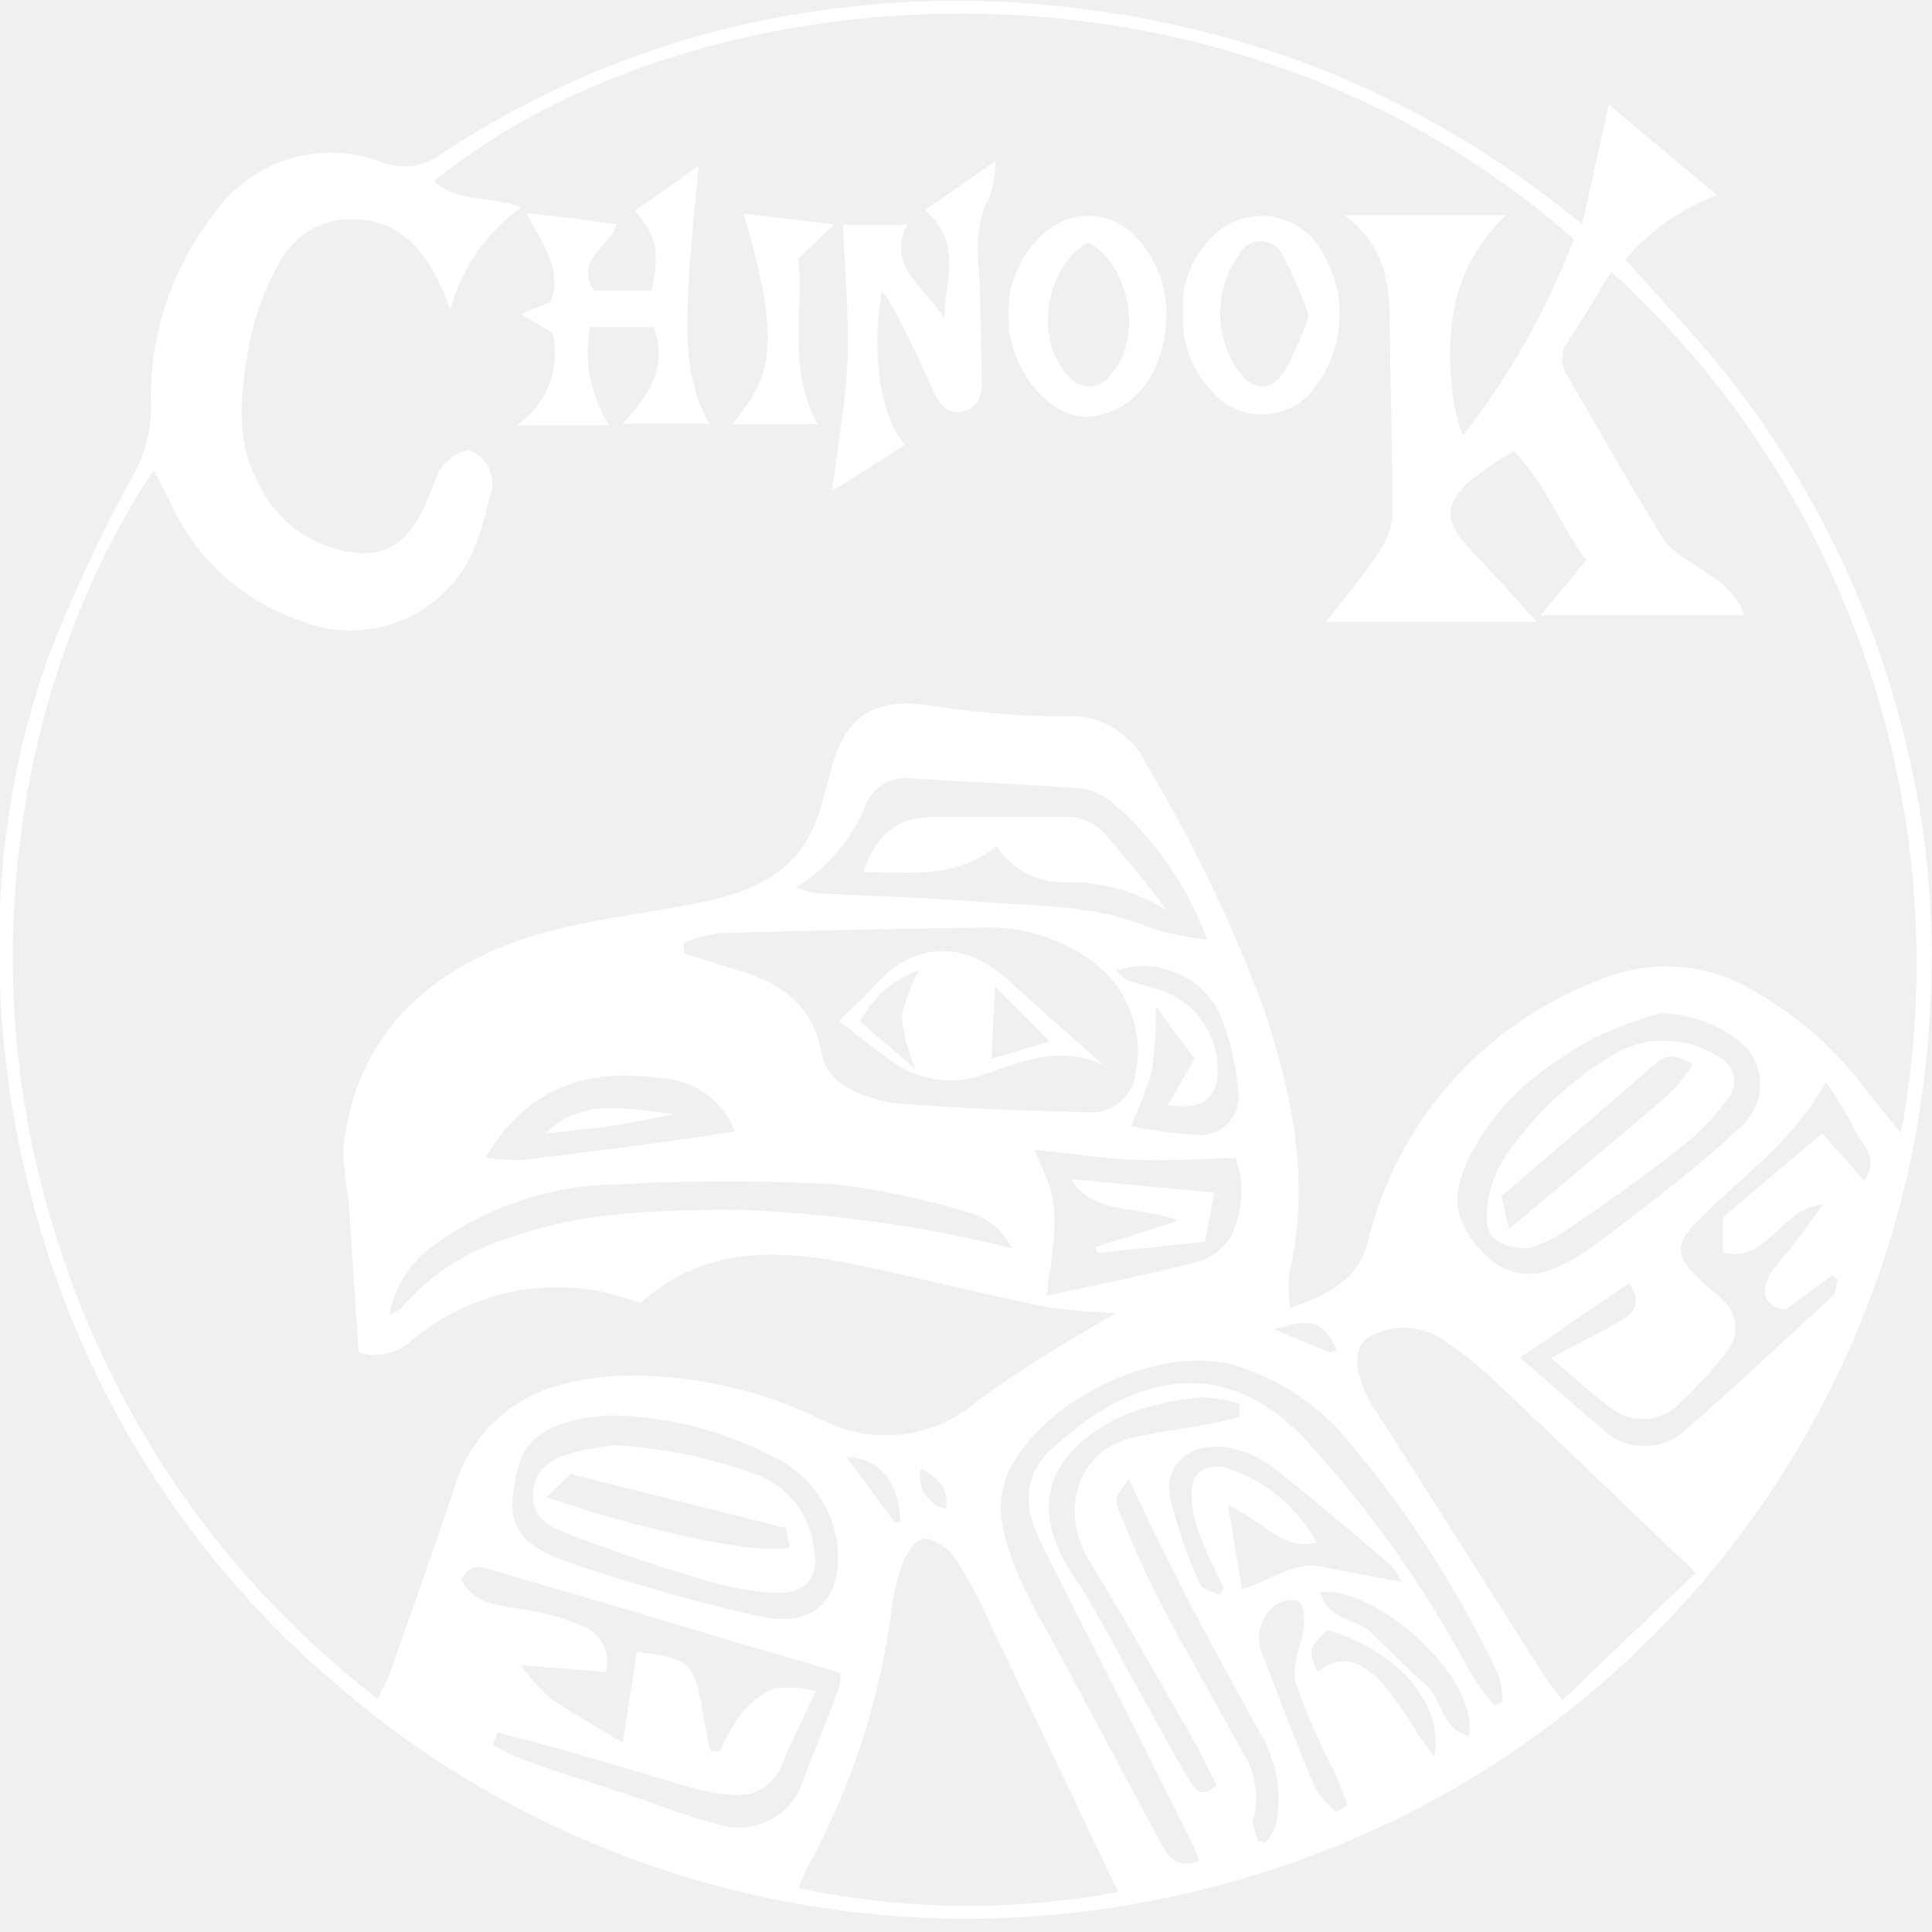
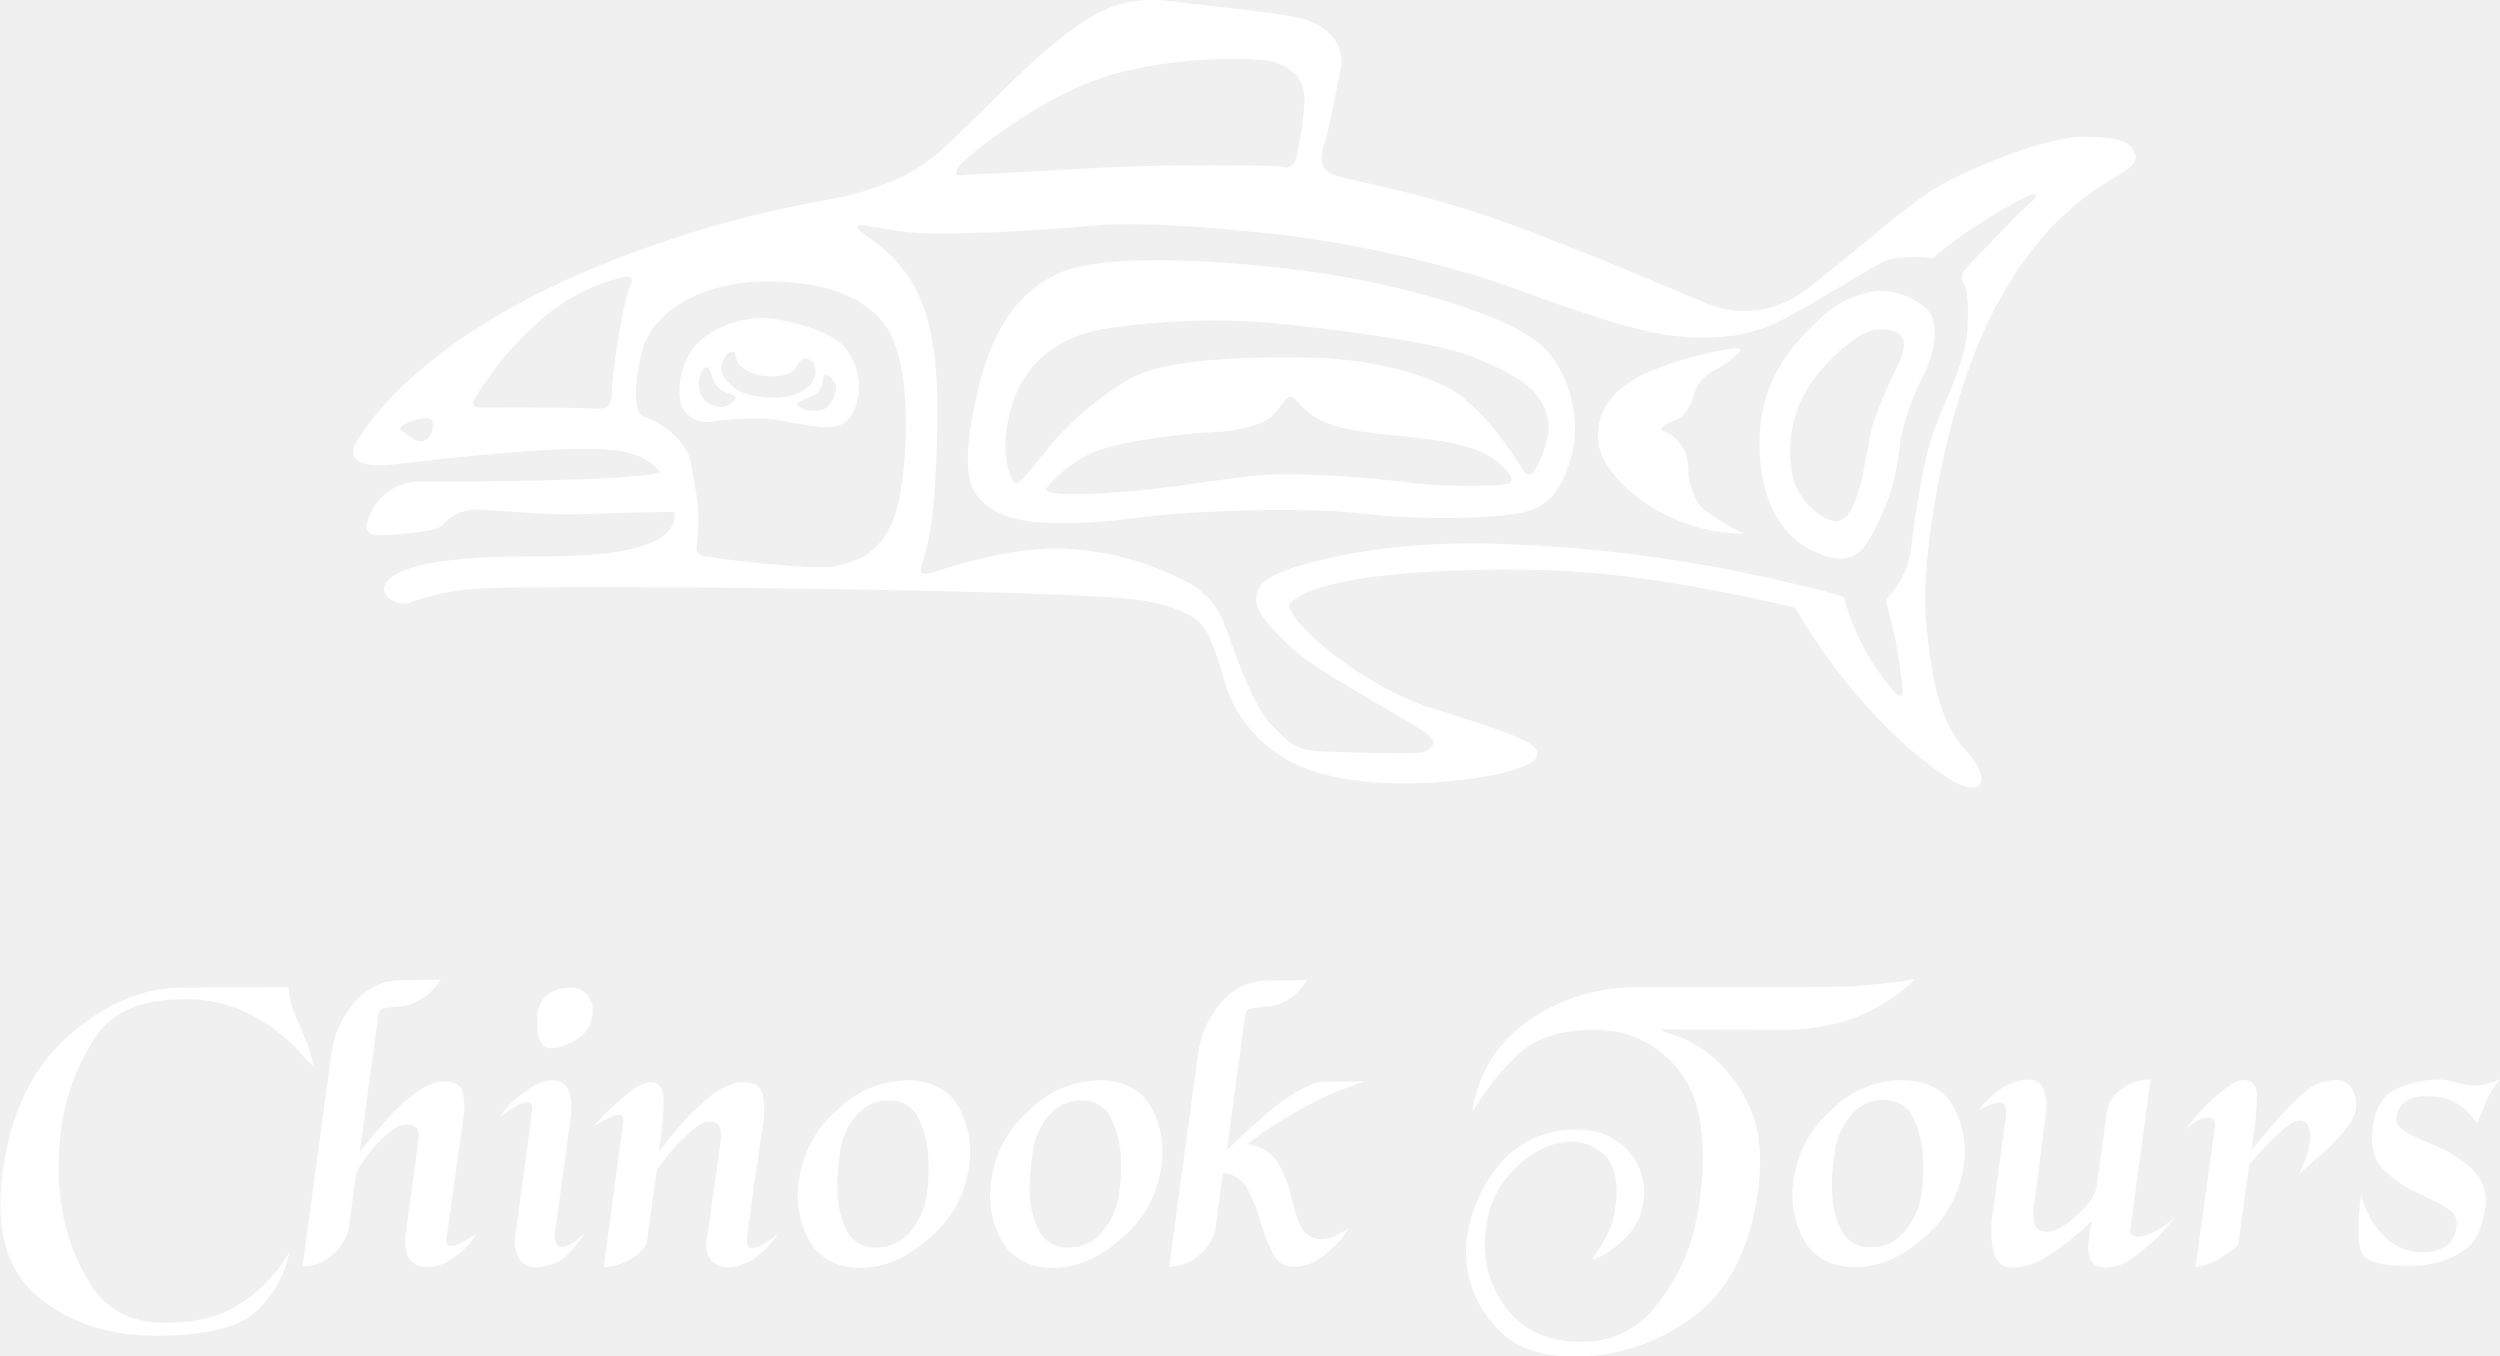
- <svg xmlns="http://www.w3.org/2000/svg" id="e2292d53-6658-40a9-a8d5-657ba90b4a1c" data-name="Layer 1" width="100" height="100" viewBox="0 0 100 100">
-   <g fill="#fff">
-     <path d="M89.94,25.8l1.37-6.19,5.6,4.69a11.56,11.56,0,0,0-4.74,3.33c1.55,1.74,3.09,3.38,4.53,5.09a49,49,0,0,1,10.22,20.94A44.85,44.85,0,0,1,108,64.73a49.4,49.4,0,0,1-27.17,43.38,51.32,51.32,0,0,1-17.56,5.13A49.93,49.93,0,0,1,25.5,101.43,49,49,0,0,1,9.89,77,51,51,0,0,1,8,63a44.07,44.07,0,0,1,2.5-14.69A79.24,79.24,0,0,1,15,38.67a6.87,6.87,0,0,0,.85-3.45,15.5,15.5,0,0,1,3.3-10,7.36,7.36,0,0,1,8.62-2.64,3.18,3.18,0,0,0,3.06-.38,47.24,47.24,0,0,1,18.71-7.31,49.33,49.33,0,0,1,13.3-.37A52.07,52.07,0,0,1,75.41,17.4,49.44,49.44,0,0,1,89,25.07ZM74.83,81.91c2-.74,3.52-1.49,4-3.4A19.32,19.32,0,0,1,90.64,65a8.84,8.84,0,0,1,8.5.68,18.72,18.72,0,0,1,5.42,4.84c.52.69,1.08,1.34,1.88,2.32a48.41,48.41,0,0,0-3.24-28.14A47.47,47.47,0,0,0,91.43,28.27c-.82,1.34-1.48,2.49-2.23,3.59a1.55,1.55,0,0,0,0,1.84c1.65,2.84,3.26,5.7,5,8.5a4.7,4.7,0,0,0,1.39,1.11c1,.74,2.29,1.29,2.71,2.74H87.78l2.36-2.85c-1.31-1.77-2.08-3.91-3.73-5.66A23.08,23.08,0,0,0,84.22,39c-1.46,1.28-1.43,2.24-.06,3.66,1.12,1.17,2.2,2.38,3.43,3.72H76.69c1-1.34,2-2.46,2.77-3.67a3.82,3.82,0,0,0,.65-2c0-3.29-.1-6.58-.14-9.87,0-2-.29-4-2.35-5.5H86a8.82,8.82,0,0,0-2.78,5.38c-.29,2.13,0,4.93.56,6a39.16,39.16,0,0,0,5.72-10.14c-18.64-16.41-45.81-13.74-59-3,1.23,1.14,2.94.74,4.52,1.35a9.67,9.67,0,0,0-3.67,5.28,17.66,17.66,0,0,0-.8-1.83c-.89-1.53-2-2.72-4-2.82a4.18,4.18,0,0,0-4.15,2.44A13.29,13.29,0,0,0,21,31.75c-.47,2.45-.87,5,.36,7.34a6.26,6.26,0,0,0,5.45,3.74c2.25.06,3.05-1.93,3.74-3.73a2.3,2.3,0,0,1,1.77-1.61,1.88,1.88,0,0,1,1.08,2.43c-.26.81-.39,1.66-.72,2.44a6.93,6.93,0,0,1-9,4,11.41,11.41,0,0,1-6.84-6.18L16,38.53C9.64,48,6.09,63.17,11,78.38a48.3,48.3,0,0,0,16.58,23.75c.32-.67.53-1,.67-1.42,1.1-3.1,2.19-6.19,3.25-9.3a7.83,7.83,0,0,1,4.69-5.27,13.79,13.79,0,0,1,4.64-.74,22.54,22.54,0,0,1,9.69,2.26,7.23,7.23,0,0,0,8.18-1,66.26,66.26,0,0,1,5.82-3.74c.37-.23.75-.44,1.28-.75a33.54,33.54,0,0,1-3.67-.33c-3.27-.68-6.51-1.5-9.78-2.18-4-.82-7.88-1-11.17,2a11.62,11.62,0,0,0-12,2.07,2.81,2.81,0,0,1-2.58.47c-.18-2.75-.34-5.36-.53-8a15.73,15.73,0,0,1-.26-2.52c.49-4.79,3.09-8.08,7.38-10.11,3.59-1.69,7.53-1.91,11.33-2.7,2.89-.61,5.14-1.82,6-4.87.19-.7.39-1.4.58-2.11.68-2.59,2.17-3.54,4.85-3.21a45.74,45.74,0,0,0,7.09.6,4.38,4.38,0,0,1,4.38,2.56,75.25,75.25,0,0,1,6.06,12.64c1.47,4.43,2.39,8.92,1.3,13.6A7.63,7.63,0,0,0,74.83,81.91Zm-8.92,30.22c-2.28-4.8-4.49-9.45-6.72-14.1a23.29,23.29,0,0,0-1.72-3.19c-.33-.48-1.07-1-1.55-1s-1,.8-1.2,1.36a11.34,11.34,0,0,0-.55,2.47,37.77,37.77,0,0,1-4.28,13.08,12.18,12.18,0,0,0-.52,1.18A42.46,42.46,0,0,0,65.91,112.13Zm29.9-16.52c-3.71-3.55-7.11-6.83-10.55-10.07a19.86,19.86,0,0,0-2.72-2.12,3.64,3.64,0,0,0-3.79.07c-.68.61-.59,1.88.26,3.36.09.16.2.31.3.46q4.29,6.76,8.6,13.53c.25.39.54.75,1,1.36ZM43.41,63l.05.55c1,.3,1.93.62,2.9.91,2.2.64,3.77,1.84,4.21,4.27a2.57,2.57,0,0,0,1.06,1.59,7,7,0,0,0,2.87,1c3.28.25,6.58.37,9.87.45a2.3,2.3,0,0,0,2.45-2,5.79,5.79,0,0,0-2.68-6.11,9,9,0,0,0-5-1.45q-7,.09-13.9.29A9,9,0,0,0,43.41,63Zm26.68,47.5a9.69,9.69,0,0,0-.39-1c-1.08-2.17-2.18-4.33-3.27-6.5q-2.3-4.55-4.58-9.11c-.81-1.62-.85-3.28.49-4.56,3.94-3.77,8.78-5.26,13.13-.76a58,58,0,0,1,8.73,12.3,14.22,14.22,0,0,0,1.19,1.61l.41-.21a4.43,4.43,0,0,0-.19-1.34,55,55,0,0,0-8.22-12.65,12.17,12.17,0,0,0-5.12-3.31c-3.91-1.39-10.22,1.56-12.06,5.46A4.6,4.6,0,0,0,59.9,93c.47,2.68,2,4.94,3.24,7.29,1.62,3,3.21,6,4.82,9C68.39,110.12,68.81,111,70.09,110.52Zm-36.28-6.65-.26.65a11.11,11.11,0,0,0,1.5.76c1.71.61,3.45,1.16,5.18,1.73s3.31,1.21,5,1.64a3.49,3.49,0,0,0,4.43-2.43c.59-1.53,1.21-3,1.78-4.59a3.29,3.29,0,0,0,.11-.82l-8.11-2.39c-3.25-1-6.5-1.93-9.76-2.88-.62-.18-1.31-.47-1.77.44.64,1.26,1.86,1.31,3,1.51a12.25,12.25,0,0,1,3.13.83,2,2,0,0,1,1.35,2.44L35,100.39a10.81,10.81,0,0,0,1.5,1.7c1.21.82,2.5,1.54,3.78,2.32l.72-4.7c2.69.28,3,.62,3.37,2.91.11.73.28,1.45.42,2.18l.51.06a10.27,10.27,0,0,1,1-1.82,4.69,4.69,0,0,1,1.77-1.44,6,6,0,0,1,2.21.12c-.67,1.44-1.27,2.56-1.73,3.73a2.45,2.45,0,0,1-2.73,1.63,8.46,8.46,0,0,1-1.8-.3c-2-.57-4.07-1.21-6.11-1.8C36.57,104.59,35.19,104.24,33.81,103.87ZM100.44,82c-1.21-.26-1.23-1-.75-1.91a9.68,9.68,0,0,1,.92-1.13c.55-.72,1.09-1.45,1.81-2.43-2.29.24-2.85,3.06-5.2,2.51V77.19l5.14-4.32,2.19,2.46c.78-1.29-.16-1.91-.5-2.64s-.94-1.59-1.49-2.5C101,73,98.69,74.74,96.62,76.7s-2.2,2.39.11,4.35a5,5,0,0,1,.54.49,1.92,1.92,0,0,1,.13,2.65,24.15,24.15,0,0,1-2.46,2.69,2.67,2.67,0,0,1-3.52.2c-1.06-.79-2-1.69-3.11-2.59,1.27-.67,2.41-1.25,3.53-1.87.87-.48,1.18-1.11.52-2l-5.64,3.85C88.24,85.78,89.59,87,91,88.19a3.13,3.13,0,0,0,4.19.11c2.62-2.28,5.14-4.66,7.68-7,.2-.18.2-.57.29-.87l-.28-.22ZM49.22,60.14a7.58,7.58,0,0,0,1.05.29c2.73.15,5.48.21,8.2.43,3.07.26,6.2.11,9.14,1.37a16.27,16.27,0,0,0,2.91.61,17,17,0,0,0-5-7.18A3.26,3.26,0,0,0,63.88,55c-2.84-.21-5.7-.32-8.55-.5a2.24,2.24,0,0,0-2.5,1.41A8.86,8.86,0,0,1,49.22,60.14ZM94,66.65a21,21,0,0,0-3.41,1.25c-2.93,1.6-5.48,3.65-6.79,6.87-.72,1.75-.18,3.11,1.14,4.41a3.14,3.14,0,0,0,3.83.53,8.3,8.3,0,0,0,1.72-1c1.56-1.16,3.1-2.34,4.62-3.56,1-.83,2.07-1.68,3-2.61a2.88,2.88,0,0,0,.22-4.22A6.69,6.69,0,0,0,94,66.65ZM60.42,78.81A3.57,3.57,0,0,0,58,76.91a37.88,37.88,0,0,0-6.75-1.41,98.39,98.39,0,0,0-11.13,0,16.53,16.53,0,0,0-9.41,3,5.78,5.78,0,0,0-2.52,3.76c.3-.16.5-.21.59-.32a11.83,11.83,0,0,1,5.74-3.71c3.8-1.35,7.75-1.4,11.72-1.41A68.25,68.25,0,0,1,60.42,78.81ZM39.61,87.46a14.31,14.31,0,0,0-1.82.24c-2.25.57-3,1.52-3.23,4.2-.12,1.67,1.12,2.49,2.47,3,1.75.65,3.55,1.18,5.34,1.69s3.39.93,5.11,1.29c2.6.56,4.12-.85,3.93-3.48A5.81,5.81,0,0,0,48,89.58,18.54,18.54,0,0,0,39.61,87.46Zm22.58-6.19c2.71-.59,5.26-1.09,7.76-1.74a3,3,0,0,0,1.8-1.33A5.26,5.26,0,0,0,72,74.13c-1.82.05-3.51.18-5.18.11s-3.43-.34-5.24-.54C62.51,76,63.05,76.06,62.19,81.27Zm10,6.27,0-.69a7,7,0,0,0-2-.32,14,14,0,0,0-3.87.88c-3.34,1.48-5.48,4.23-2.75,8.29,1.32,2,2.36,4.1,3.51,6.16.8,1.43,1.56,2.88,2.4,4.28.29.48.65,1.33,1.53.46-.44-.85-.84-1.71-1.31-2.53-1.75-3.06-3.47-6.12-5.3-9.13-1.6-2.63-.48-5.78,2.34-6.35,1.3-.27,2.62-.46,3.92-.69C71.18,87.8,71.7,87.66,72.23,87.54ZM71.6,92.1l.72,4.36C73.83,96,75,95,76.45,95.29c1.29.27,2.59.5,4.16.79a4.94,4.94,0,0,0-.55-.83c-2-1.72-4.06-3.48-6.16-5.12a5.5,5.5,0,0,0-2.32-1c-1.79-.32-3.28.81-3,2.45a23,23,0,0,0,1.57,4.61c.11.28.68.37,1,.55l.24-.33c-.43-.93-.92-1.84-1.26-2.8a5.6,5.6,0,0,1-.41-2.27c.07-1,.75-1.33,1.69-1.2a8.23,8.23,0,0,1,4.79,3.9C74.44,94.5,73.43,92.93,71.6,92.1Zm-38.43-18a9.69,9.69,0,0,0,1.95.14c2.6-.3,5.19-.67,7.78-1,1-.14,2.08-.31,3.18-.47A4.31,4.31,0,0,0,42.14,70C38.39,69.46,35.29,70.52,33.17,74.12ZM65.8,64.44c.28.25.39.42.54.48.46.16.93.28,1.39.42a4.35,4.35,0,0,1,3.34,4.06c.08,1.59-.77,2.31-2.59,2L69.87,69l-2-2.69a23.77,23.77,0,0,1-.21,3.32,20.63,20.63,0,0,1-1.1,2.86,27,27,0,0,0,3.28.44,2,2,0,0,0,2.27-2.4,13.3,13.3,0,0,0-.86-3.7A4.41,4.41,0,0,0,65.8,64.44Zm7.35,45.05.39.09a3.08,3.08,0,0,0,.53-.87,6.67,6.67,0,0,0-.86-4.89c-1.48-2.72-3-5.45-4.39-8.19C68,94,67.26,92.42,66.46,90.75c-.7,1-.78,1-.45,1.79.67,1.63,1.38,3.25,2.19,4.8,1.33,2.53,2.78,5,4.13,7.5a4.38,4.38,0,0,1,.59,3.5C72.81,108.66,73.06,109.1,73.15,109.49Zm4.06-1.5.59-.37c-.26-.63-.5-1.27-.78-1.89a30.87,30.87,0,0,1-1.93-4.48c-.22-.88.35-2,.45-2.94,0-.42,0-1.07-.31-1.24a1.4,1.4,0,0,0-1.24.26,2.16,2.16,0,0,0-.54,2.65c.86,2.27,1.72,4.53,2.66,6.77A5.09,5.09,0,0,0,77.21,108Zm6.86-3.94c.54-3.16-5-7.84-7.7-7.43.38,1.45,1.93,1.35,2.72,2.15s1.81,1.79,2.75,2.64S82.64,103.73,84.07,104.05Zm-1.79,1.09c.53-2.8-2-5.56-5.54-6.57-1,1-1,1-.5,2.18,1.3-1.08,2.4-.44,3.31.53a22.24,22.24,0,0,1,1.86,2.63ZM54.64,93c0-2-1.08-3.36-2.79-3.39.83,1.14,1.65,2.25,2.47,3.34C54.37,93,54.53,93,54.64,93Zm22.59-8.91C76.51,82.58,76,82.39,74,83c1,.44,2,.83,2.88,1.2C77,84.21,77.13,84.11,77.23,84.07ZM55.71,90.22A1.68,1.68,0,0,0,57,92.29C57.14,91.25,56.7,90.74,55.71,90.22Z" transform="translate(-8.04 -14.2)" />
-     <path d="M54.89,37.22l-3.78,2.4c.29-2.33.71-4.55.8-6.79s-.14-4.56-.24-7H55c-1.14,2.21,1,3.27,1.92,4.84,0-1.87,1-3.84-1-5.6l3.66-2.54a6.78,6.78,0,0,1-.32,1.86c-.89,1.54-.56,3.18-.5,4.8s.06,3.17.1,4.75c0,.74-.2,1.36-1,1.56s-1.18-.4-1.49-1C55.73,33,55,31.54,54.23,30.07c-.13-.24-.3-.45-.54-.8C53.13,32.1,53.55,35.78,54.89,37.22Z" transform="translate(-8.04 -14.2)" />
-     <path d="M38.77,29.23h3c.42-2,.29-2.73-.86-4.12l3.29-2.33c-.2,2.32-.47,4.48-.54,6.64s-.19,4.5,1.1,6.71h-4.5c1.28-1.38,2.39-2.86,1.63-5H38.57a7.23,7.23,0,0,0,1,5.09H34.78a4.49,4.49,0,0,0,1.85-4.8L35,30.46l1.54-.64c.64-1.7-.43-2.93-1.24-4.59,1.05.12,1.74.19,2.43.28l2.21.3C39.67,27,37.73,27.55,38.77,29.23Z" transform="translate(-8.04 -14.2)" />
-     <path d="M68.41,30.62c-.09,2.82-1.6,4.9-3.93,5.14-2.07.2-4.26-2.46-4.23-5.11a5.4,5.4,0,0,1,1.83-4.38,3.37,3.37,0,0,1,5,.48A5.66,5.66,0,0,1,68.41,30.62Zm-4-3.89c-2.32,1.22-2.88,5.22-1,7a1.3,1.3,0,0,0,2.06-.08C67.22,31.89,66.61,28,64.37,26.73Z" transform="translate(-8.04 -14.2)" />
-     <path d="M69.26,30.36a5,5,0,0,1,1.4-3.76,3.57,3.57,0,0,1,5.85.69,6.23,6.23,0,0,1-.33,6.85,3.39,3.39,0,0,1-5.34.39A5.5,5.5,0,0,1,69.26,30.36Zm6.53.18a21.33,21.33,0,0,0-1.38-3.16,1.25,1.25,0,0,0-2.24,0,5.21,5.21,0,0,0-.09,5.94c.77,1.12,1.7,1.2,2.46.08A17.8,17.8,0,0,0,75.79,30.54Z" transform="translate(-8.04 -14.2)" />
-     <path d="M49.36,27.58c.28,2.76-.57,5.72,1,8.58H45.94c1.81-2.29,2.75-3.65.59-10.9l4.68.56Z" transform="translate(-8.04 -14.2)" />
-     <path d="M65.18,69.34c-2.3-1.1-4.36-.15-6.4.54a5.17,5.17,0,0,1-4.92-1c-.83-.58-1.61-1.23-2.41-1.84.58-.57,1.26-1.14,1.83-1.81,2-2.26,4.59-2.41,6.87-.37C61.77,66.35,63.41,67.78,65.18,69.34Zm-9.76.19a10,10,0,0,1-.71-2.7,8.52,8.52,0,0,1,.92-2.41,5.34,5.34,0,0,0-3.07,2.66ZM59.36,69l3-.89-2.82-2.86Z" transform="translate(-8.04 -14.2)" />
-     <path d="M59.62,58c-2.11,1.72-4.52,1.34-6.89,1.34.62-1.93,1.78-2.85,3.6-2.86,2.25,0,4.51,0,6.76,0a2.66,2.66,0,0,1,2.24,1c1.06,1.24,2.12,2.48,3.11,3.86a9.48,9.48,0,0,0-5.25-1.48A4.06,4.06,0,0,1,59.62,58Z" transform="translate(-8.04 -14.2)" />
-     <path d="M87.2,78.81c-1.56,0-2.26-.55-2.2-1.65a5.87,5.87,0,0,1,.81-2.89A17.73,17.73,0,0,1,92,68.53a5.24,5.24,0,0,1,5.15.47,1.38,1.38,0,0,1,.31,2.08,12,12,0,0,1-2.09,2.24C93.28,75,91.12,76.5,88.93,78A8.39,8.39,0,0,1,87.2,78.81Zm8.46-9.5c-.86-.56-1.4-.58-2,0-2.55,2.23-5.14,4.43-7.9,6.81l.38,1.7c2.93-2.46,5.63-4.71,8.31-7A11.75,11.75,0,0,0,95.66,69.31Z" transform="translate(-8.04 -14.2)" />
-     <path d="M39.83,89a25.54,25.54,0,0,1,7.62,1.62,4.59,4.59,0,0,1,2.7,3.63c.36,1.55-.39,2.48-2,2.4a16.21,16.21,0,0,1-3.89-.74c-2.26-.67-4.5-1.43-6.7-2.27-.93-.35-2-.78-1.93-2.11,0-1.11.8-1.86,2.28-2.2C38.57,89.17,39.29,89.09,39.83,89Zm-3.52,2.7c5.57,1.87,11.07,3,12.61,2.59l-.2-1L37.58,90.5Z" transform="translate(-8.04 -14.2)" />
-     <path d="M70.42,78.47l-5.57.58-.12-.3,4.32-1.37c-2.09-.81-4.45-.26-5.56-2.15l7.39.7Z" transform="translate(-8.04 -14.2)" />
-     <path d="M36.25,72.87c1.91-1.89,4.3-1.28,6.65-1-1.08.21-2.15.45-3.24.61S37.39,72.74,36.25,72.87Z" transform="translate(-8.04 -14.2)" />
+ <svg xmlns="http://www.w3.org/2000/svg" id="becdcca7-5acf-4b5f-b25c-b85c2112dc70" data-name="Layer 1" width="322" height="174.65" viewBox="0 0 322 174.65">
+   <g>
+     <path d="M322.57,141.27a30.22,30.22,0,0,1-4.66-2.86c-1.2-.9-2-3.53-2-5.33a5.5,5.5,0,0,0-1.8-4c-.91-.75-1.66-.68-1.66-1.06s.9-.82,2-1.2,1.95-2.1,2.25-3.38a4.78,4.78,0,0,1,2.41-2.85,14.9,14.9,0,0,0,3.23-2.26c.9-.9-.45-.68-1.13-.6A44.1,44.1,0,0,0,310,121.06c-4.14,2.1-5.57,4.73-5.72,7.59s1.88,5.93,6.17,9a23.58,23.58,0,0,0,11.26,3.84C323.09,141.57,323.17,141.42,322.57,141.27Z" transform="translate(-98.47 -72.79)" style="fill: #fff" />
+     <path d="M296.49,116.85c-5.86-4.5-20.74-8-29.9-9.17s-25.4-2.55-31.71.3-9.32,8.87-11,17.58-.6,11.43,3.46,13.38,12.77,1.2,18.33.45S266,138,274,138.94s17.28.6,20.59-.15,5-2.7,6.31-7.36S300.47,119.91,296.49,116.85ZM293,135c-.38.38-7.44.6-12.55,0a139.39,139.39,0,0,0-16.38-1.13c-5.79,0-11.72,1.5-20.74,2.25s-10,0-10.15-.22,2.93-3.76,6.77-5.11,12-2.26,14.65-2.33,6.53-.83,7.81-2.18,1.65-2.4,2.41-2.4c.53,0,1.44,2.14,4.51,3.38s8,1.5,12.47,2c3.53.42,7.21,1.2,9.24,2.78S293.41,134.58,293,135Zm4.65-5.41a11.8,11.8,0,0,1-1.72,4.06c-.3.37-.91.37-1.28-.31s-4.28-6.91-8.34-9.77S274,119,267.94,118.88s-18.41-.23-23.67,2.55a39.7,39.7,0,0,0-11.12,9.47c-1.58,1.95-3.08,3.91-3.68,4.13s-2.63-3.53-.68-10,7.29-9.32,12.7-10a91.42,91.42,0,0,1,20.37-.67c8,.75,21.49,2.48,26,4.28s7,3.15,8.48,5A6.48,6.48,0,0,1,297.69,129.55Z" transform="translate(-98.47 -72.79)" style="fill: #fff" />
+     <path d="M197.16,113.77a12.57,12.57,0,0,0-8,2.48c-3.6,2.74-3.46,7.89-2.79,9.09a3.69,3.69,0,0,0,3.54,1.8,40.62,40.62,0,0,1,7.13-.45c2,.15,6.84,1.43,8.87,1.06s2.78-2.11,3.08-3.83a7.93,7.93,0,0,0-1.8-6.47C205.35,115.2,199,113.84,197.16,113.77Zm-6,11.44a2.94,2.94,0,0,1-2.59-2,4,4,0,0,1,.34-2.7c.16-.28.56-.51.78-.4s.45,1.3.79,1.92a2.84,2.84,0,0,0,1.47,1.3c.39.05,1.29.45,1.29.67A2.15,2.15,0,0,1,191.11,125.21Zm1.77-2.58c-1.36-1.13-1.89-2.09-1.43-3.15s1-1.51,1.5-1.36c.31.09.08,1.21,1.05,2a6,6,0,0,0,3.31,1.12c1.13.08,2.93-.07,3.53-1s.83-1.27,1.28-1.27,1.35.3,1.35,1.73-1.58,2.92-4.06,3.22S194.23,123.76,192.88,122.63Zm10.82,3.08c-1.88.08-2.79-.67-2.56-1s1.18-.52,1.88-.9a2.36,2.36,0,0,0,1.33-1.65c.05-.57.1-1.13.4-1.13.47,0,1.35,1,1.35,1.73S205.57,125.64,203.7,125.71Z" transform="translate(-98.47 -72.79)" style="fill: #fff" />
+     <path d="M339.93,110.31a12.82,12.82,0,0,0-7.22,3.68c-2.55,2.48-7.36,6.92-7.59,15.11-.25,9.17,3.68,12.69,5.56,13.9s4.29,2.18,6.24,1.5,3.31-4,4.58-7,1.66-7.36,1.81-8.41a35,35,0,0,1,3-8.19c1.29-2.63,1.73-5.41,1-7.29S342.57,109.87,339.93,110.31Zm2.85,9.77a60,60,0,0,0-3.16,7.59c-.45,1.8-1.05,6-1.65,8s-1.28,3.84-2.63,4.21-5.11-1.88-6-5.86A15.65,15.65,0,0,1,331.81,122c2.78-3.84,6.46-6.61,8.34-6.77s2.93.31,3.38,1.13S343.46,118.88,342.78,120.08Z" transform="translate(-98.47 -72.79)" style="fill: #fff" />
+     <path d="M373.29,92.2c-.6-1.21-2.11-1.8-6.61-1.8s-15.33,4.2-19.84,7.21S333,109,330,110.83a12.57,12.57,0,0,1-12,.91c-3.73-1.54-13.41-5.71-23.75-9.62-11.12-4.21-21.72-6.1-23.44-6.61-3-.91-2.11-3-1.51-5.11s.91-4.51,1.81-8.41-2.34-6.31-5.41-6.92c-4.52-.9-9.32-1.2-16.23-2.11S238.94,74.77,235,77.77,224.51,87.69,220.3,91.6s-7.51,4.81-11.12,6-13.72,1.78-31,8.41c-25.39,9.78-32.46,21.65-33.66,23.45s-.75,3.76,4.51,3.16c4.27-.49,15.33-1.8,22.84-2,6.35-.14,9.32.3,11.72,3-3.9,1.2-26.45,1.2-30.65,1.2a6.93,6.93,0,0,0-6.92,4.51c-.9,2.11.3,2.4,1.21,2.4s7.21-.3,8.11-1.2a5.71,5.71,0,0,1,4.21-2.1c2.1,0,8.11.6,12,.6s8.72-.3,13.83-.3c.6,5.41-11.42,5.71-16.53,5.71s-14.73,0-18.94,2.1-.6,4.51,1.2,3.91a29.92,29.92,0,0,1,8.42-1.8c5.41-.61,78.14,0,86.26,1.5s8.12,3.91,9.32,6.91,1.2,7.52,7.21,12.32c7.94,6.36,25.55,4.21,30.66,2.71s3.61-3,1.8-3.91-4.21-1.8-12-4.21-17.43-9.91-18.34-13.22c3.61-4.51,24-4.81,33.67-4.51s21.34,2.41,31.55,4.81c8.12,13.83,17.44,20.74,20.74,22.54s4.81-.3,1.21-4.21-4.51-10.21-5.11-17.13,2.1-26.15,8.41-38.77,13.83-16.53,16.23-18S373.89,93.4,373.29,92.2ZM222.56,93.59c1.35-1.35,10.48-8.68,19-11.16s18.94-2.25,20.85-1.69,4.29,1.8,4.06,5.3a39.87,39.87,0,0,1-1.12,7.33,1.28,1.28,0,0,1-1.7.9c-1-.23-15.1-.34-23.1.11s-17.7.9-18.37,1S221.2,94.94,222.56,93.59Zm-69.28,35.88c-1.06.6-2.11-.6-2.86-1.05s-.3-.75.15-1a7.33,7.33,0,0,1,3-.75C154.63,126.62,154.33,128.87,153.28,129.47Zm26.29-19.69c-.6,1-2.25,10.37-2.25,12.93s-.6,2.85-2.55,2.7-13.53-.14-14.43-.14-1.23-.24-.6-1.36a42.67,42.67,0,0,1,8.56-10.07A24.6,24.6,0,0,1,179,108.43C179.72,108.28,180.18,108.73,179.57,109.78Zm34.87,26.46c-1.35,8-5.71,8.86-8.42,9.47s-16.23-1.06-17.13-1.36-.7-.89-.6-1.95c.45-4.81-.3-6.16-.75-9.62s-4.51-5.86-5.71-6.16-1.2-1.05-1.35-1.8-.3-2.41.6-6.47c1.24-5.58,8.11-9.31,16.08-9.31s12.84,2.12,15.48,5.86S215.79,128.27,214.44,136.24ZM360.06,98.82c-.82.6-8.11,8.19-8.49,8.71a1.47,1.47,0,0,0-.22,1.73c.38.6.75,1.88.52,5.94s-2.4,8.11-4.13,12.62-2.55,11.35-3.08,15.18a11.35,11.35,0,0,1-2.71,6.39c-.53.52-.6.82-.45,1.27s.75,3,1.13,4.66.83,5.49.9,6.39-.45.75-.9.37a30,30,0,0,1-2.93-3.83,32,32,0,0,1-3.76-8.57c-1.65-.67-11.42-2.93-16.38-3.83a188,188,0,0,0-31.41-3.08c-13.22,0-22,2.63-24.42,3.61s-3.53,2-3.45,3.91,4.28,5.86,6.16,7.29,8.49,5.33,11.65,7.13,4.43,2.63,4.88,3.38-.6,1.51-1.73,1.66-8.19,0-12.1-.16-4.58-1-7.06-3.6-5.26-11.19-6.16-13.45a10.3,10.3,0,0,0-5-5,37.16,37.16,0,0,0-14.81-4.06c-7.59-.53-16.79,2.92-18,3.15s-1.25-.2-.82-1.42c1.65-4.81,1.72-12.55,1.87-15.86s.3-11.94-1.95-17.58-6.16-7.82-7.59-8.94-.45-1.13.3-1,1,.23,5.26.83,18.26-.23,23.37-.75,13.07-.23,24.94,1.12a150.88,150.88,0,0,1,26.6,5.72c4.06,1.27,15.86,6.08,22.77,7.13S324.52,115.8,328,114s11.12-6.46,12.7-7.36,5-.83,6.68-.6a62.92,62.92,0,0,1,12.48-8.11C361,97.47,360.89,98.22,360.06,98.82Z" transform="translate(-98.47 -72.79)" style="fill: #fff" />
  </g>
+   <path d="M138.8,210.08a16.79,16.79,0,0,0-.52-2.23,12.2,12.2,0,0,0-.7-1.73c-.11-.3-.23-.58-.35-.85s-.25-.55-.36-.81c-.28-.65-.54-1.33-.77-2a10.45,10.45,0,0,1-.48-2.53L122,200q-7.63,0-14.64,6.14t-8.54,17.53v.06q-1.5,11.12,4.56,16.1t15,5q9.84,0,13.14-3.17a14.36,14.36,0,0,0,4.21-7.52q-.42.66-.9,1.35c-.32.46-.67.93-1.07,1.41a19.09,19.09,0,0,1-5.12,4.27c-2.18,1.3-5.19,2-9,2q-6.33,0-9.41-4.82a26,26,0,0,1-3.89-10.65,32.48,32.48,0,0,1-.32-4.79,33.48,33.48,0,0,1,.3-4.41l.09-.66.09-.66a28.14,28.14,0,0,1,4.24-10.79c2.15-3.27,5.93-4.9,11.37-4.9a17.73,17.73,0,0,1,7.37,1.38,21.78,21.78,0,0,1,5,3,19.62,19.62,0,0,1,2.83,2.69A8.45,8.45,0,0,0,138.8,210.08Zm17.71,23.18a.54.54,0,0,1-.42-.17.89.89,0,0,1-.14-.6l2.13-15.27a9.22,9.22,0,0,0-.05-3.93c-.28-.79-1.11-1.2-2.5-1.24v.06a3.75,3.75,0,0,0-1.25.22,10.84,10.84,0,0,0-1.35.6,16.71,16.71,0,0,0-2.8,2.17,34.13,34.13,0,0,0-2.68,2.84c-.52.59-1,1.16-1.45,1.73s-.84,1.07-1.2,1.51l2.41-17.73a.8.8,0,0,1,.54-.74,5.72,5.72,0,0,1,1.25-.2l1.54-.16a5.06,5.06,0,0,0,1.83-.67,6,6,0,0,0,1.44-1,9.47,9.47,0,0,0,1.42-1.71l-5,.06a7.77,7.77,0,0,0-6.07,2.83,12.37,12.37,0,0,0-3,6.63l-3.72,27.4a5.68,5.68,0,0,0,3.93-1.57,6.2,6.2,0,0,0,2.08-3.43c0-.07,0-.14,0-.19s0-.12,0-.2l.87-6.42a4.18,4.18,0,0,1,.61-1.24,19,19,0,0,1,1.43-1.95,16.28,16.28,0,0,1,1.77-1.86,6.71,6.71,0,0,1,1.92-1.27l.51-.11a1.73,1.73,0,0,1,.45,0,1.29,1.29,0,0,1,1.16.44,1.74,1.74,0,0,1,.25,1l-.06.41a2.94,2.94,0,0,1-.05.35,1.49,1.49,0,0,1,0,.17l-1.62,11.92s0,.08,0,.14a.83.83,0,0,0,0,.13,4.66,4.66,0,0,0,.42,2.59,2.49,2.49,0,0,0,2.48,1.15,5.24,5.24,0,0,0,2.93-.91,11.16,11.16,0,0,0,2.36-2c.18-.22.34-.44.5-.66s.31-.44.45-.66c-.76.48-1.43.86-2,1.16A3.28,3.28,0,0,1,156.51,233.26Zm16.42-.91-.37.31-.37.24a4.32,4.32,0,0,1-.71.36,1.76,1.76,0,0,1-.62.14.84.84,0,0,1-.67-.33,2,2,0,0,1-.27-1.27l2.1-15.43a5.11,5.11,0,0,0,0-.58c0-.2,0-.39.05-.57a4.59,4.59,0,0,0-.54-2.29,2.09,2.09,0,0,0-2-1,2.67,2.67,0,0,0-.56.06l-.56.1a8.58,8.58,0,0,0-1.87,1,15.91,15.91,0,0,0-1.75,1.35,10.55,10.55,0,0,0-1.25,1.27,6,6,0,0,0-.64.88v.05a16.43,16.43,0,0,1,2.11-1.43,3.17,3.17,0,0,1,1.33-.44.6.6,0,0,1,.59.3,1.13,1.13,0,0,1,.1.69L164.83,232a4.47,4.47,0,0,0,.45,2.78,2.28,2.28,0,0,0,2.19,1.24h.11a8.31,8.31,0,0,0,2.3-.5c1-.32,2.31-1.59,3.9-3.79a3.53,3.53,0,0,0-.4.27ZM171.85,200a5.21,5.21,0,0,0-2.63.72,3.7,3.7,0,0,0-1.55,2.91v.06c0,.14,0,.28,0,.41a1.41,1.41,0,0,0,0,.41,5.29,5.29,0,0,0,.35,2.29,1.47,1.47,0,0,0,1.46,1,4.25,4.25,0,0,0,1-.13,6.53,6.53,0,0,0,1.16-.42,6.27,6.27,0,0,0,2-1.32,3.69,3.69,0,0,0,1.11-2.25,3.25,3.25,0,0,0-.63-2.73A2.73,2.73,0,0,0,171.85,200Zm23.57,33.56a.66.66,0,0,1-.59-.3,1.27,1.27,0,0,1-.13-.91,12.18,12.18,0,0,1,.19-1.82c.16-1.17.34-2.46.53-3.86.06-.47.13-1,.19-1.43s.14-.92.23-1.32c.12-.85.21-1.54.29-2.09s.11-.85.12-.88v0c0-.29.08-.57.11-.82a7.2,7.2,0,0,1,.16-.78c0-.29.08-.56.12-.82s.06-.52.1-.77a12.27,12.27,0,0,0,0-3.94c-.23-1.08-1.08-1.63-2.58-1.63a4.33,4.33,0,0,0-.53,0,2,2,0,0,0-.54.14,8.24,8.24,0,0,0-3.14,1.67,28.5,28.5,0,0,0-2.94,2.73c-.86.91-1.62,1.8-2.28,2.64s-1.11,1.41-1.34,1.7a.44.44,0,0,0,0-.13c0-.06,0-.12,0-.2s0-.24.05-.38l.06-.44a46.58,46.58,0,0,0,.45-5.36c0-1.6-.55-2.4-1.76-2.4a5.92,5.92,0,0,0-2.9,1.5,32.67,32.67,0,0,0-4.37,4.22,20.71,20.71,0,0,1,2.05-1.13,3.29,3.29,0,0,1,1.23-.36.5.5,0,0,1,.47.22.9.9,0,0,1,.08.61L176.23,236a3.15,3.15,0,0,0,.44,0,4,4,0,0,0,.46-.08,7.52,7.52,0,0,0,2.52-.94,5.65,5.65,0,0,0,1.84-1.6l.14-.24.14-.25c.27-2,.48-3.51.64-4.68s.37-2.74.64-4.69c0,0,.24-.37.71-1s1.05-1.35,1.74-2.12q.45-.49,1-1c.33-.33.67-.64,1-.94a7.31,7.31,0,0,1,1.22-.87,2.15,2.15,0,0,1,1.08-.34c.66,0,1.08.17,1.27.53a2.06,2.06,0,0,1,.26,1.12,1.7,1.7,0,0,1,0,.45l-.06.44a.57.57,0,0,0,0,.16l-1.75,12.45a3.2,3.2,0,0,0,.59,2.76,2.92,2.92,0,0,0,2.22.88,4.49,4.49,0,0,0,1.38-.25,9.34,9.34,0,0,0,1.67-.74,11.87,11.87,0,0,0,1.7-1.37,11,11,0,0,0,1.61-2,16.8,16.8,0,0,1-1.91,1.35A2.86,2.86,0,0,1,195.42,233.51Zm19.72-21.6a12.92,12.92,0,0,0-8.9,3.86,14.45,14.45,0,0,0-4.83,8.76v.05a12,12,0,0,0,1.4,8.13q2.06,3.33,6.57,3.33t8.88-3.89a14.53,14.53,0,0,0,5-9,12,12,0,0,0-1.38-7.93C220.54,213,218.29,211.91,215.14,211.91Zm2.92,12.4c0,.73-.11,1.43-.2,2.09a9.36,9.36,0,0,1-2.17,5,5.34,5.34,0,0,1-4.14,2,4,4,0,0,1-3.94-2,11,11,0,0,1-1.24-4.47,18.75,18.75,0,0,1,0-3.19q.15-1.55.27-2.43a9.12,9.12,0,0,1,2.09-4.88,5.51,5.51,0,0,1,4.14-2v.05a4,4,0,0,1,3.93,2.35,12.87,12.87,0,0,1,1.23,5.15A22.35,22.35,0,0,1,218.06,224.31Zm21.84-12.4a12.92,12.92,0,0,0-8.9,3.86,14.44,14.44,0,0,0-4.82,8.76v.05a12,12,0,0,0,1.4,8.13q2.06,3.33,6.58,3.33t8.87-3.89a14.48,14.48,0,0,0,5-9,12,12,0,0,0-1.37-7.93C245.3,213,243.06,211.91,239.9,211.91Zm2.93,12.4c-.05.73-.12,1.43-.21,2.09a9.28,9.28,0,0,1-2.17,5,5.32,5.32,0,0,1-4.13,2,4.05,4.05,0,0,1-3.95-2,11,11,0,0,1-1.24-4.47,18.75,18.75,0,0,1,.05-3.19q.15-1.55.27-2.43a9.13,9.13,0,0,1,2.1-4.88,5.47,5.47,0,0,1,4.13-2v.05a4,4,0,0,1,3.93,2.35,13.05,13.05,0,0,1,1.24,5.15C242.87,222.8,242.87,223.57,242.83,224.31Zm24.36-11.78a14.8,14.8,0,0,0-2.19,1.13,20.66,20.66,0,0,0-2.15,1.52c-.72.56-1.42,1.14-2.08,1.73-.91.77-1.74,1.52-2.48,2.25s-1.34,1.31-1.8,1.71l2.37-17.49v.06a.8.8,0,0,1,.53-.75,6.38,6.38,0,0,1,1.24-.19l1.54-.16a5.17,5.17,0,0,0,1.82-.66,5.77,5.77,0,0,0,1.43-1,9.05,9.05,0,0,0,1.41-1.71l-5,.06a7.73,7.73,0,0,0-6.05,2.83,12.45,12.45,0,0,0-3,6.63l-3.72,27.4a5.66,5.66,0,0,0,3.93-1.57,6.24,6.24,0,0,0,2.09-3.44,1.37,1.37,0,0,0,0-.19s0-.12,0-.19l.9-6.66a3.76,3.76,0,0,1,3.19,2.07,22.31,22.31,0,0,1,1.61,4c0,.1.05.22.08.35a1.94,1.94,0,0,0,.15.36,18.69,18.69,0,0,0,1.45,3.68,2.92,2.92,0,0,0,2.78,1.6,5.61,5.61,0,0,0,3.17-1.07,15,15,0,0,0,2.75-2.4l.54-.77c.19-.25.35-.49.49-.71a13.27,13.27,0,0,1-2.05,1.1,3.72,3.72,0,0,1-1.28.27,2.8,2.8,0,0,1-2.72-1.37A13.27,13.27,0,0,1,265,227.7a7.27,7.27,0,0,1-.2-.77c-.06-.26-.13-.52-.2-.77a14.67,14.67,0,0,0-1.64-3.74,5.27,5.27,0,0,0-3.82-2.26c.54-.44,1.13-.89,1.78-1.35s1.35-.93,2.12-1.4c1.16-.74,2.4-1.46,3.73-2.18s2.65-1.35,4-1.9q.93-.33,1.77-.66c.56-.22,1.13-.42,1.7-.6l-5.06.05A5.53,5.53,0,0,0,267.19,212.53ZM337.05,204a23.17,23.17,0,0,0,8.06-5.05c-.33,0-.72.09-1.17.16s-.94.13-1.46.17l-1.09.13c-.39.06-.77.1-1.14.14-1.08.11-2.12.2-3.1.28a17.06,17.06,0,0,1-2.29,0v.06c-1.62,0-3.18,0-4.69.05h-21a24.18,24.18,0,0,0-13.34,4A16.89,16.89,0,0,0,288.11,216a1.85,1.85,0,0,0,.1-.2.49.49,0,0,1,.11-.14,33.32,33.32,0,0,1,6-7.34q3.24-2.88,9.56-2.89a13.41,13.41,0,0,1,10.82,5.23q4.26,5.22,2.66,17.06c-.09.66-.21,1.33-.36,2s-.3,1.37-.47,2.07a26,26,0,0,1-5,9.49,11.67,11.67,0,0,1-9.49,4.32q-6.27,0-9.61-4.37a13.38,13.38,0,0,1-2.53-10.35,12.32,12.32,0,0,1,2.63-6.43,13.79,13.79,0,0,1,4.34-3.57,10,10,0,0,1,2-.8,7.06,7.06,0,0,1,1.71-.25,6,6,0,0,1,4.79,2c1.18,1.34,1.57,3.45,1.18,6.31a11.32,11.32,0,0,1-1.19,3.91,27.93,27.93,0,0,1-1.89,3,5.31,5.31,0,0,0,1-.35,10.46,10.46,0,0,0,1.13-.64,11.69,11.69,0,0,0,2.85-2.53,7.24,7.24,0,0,0,1.64-3.8,7.84,7.84,0,0,0-1.94-6.75,8.45,8.45,0,0,0-6.46-2.67,12.3,12.3,0,0,0-9.94,4.29,18.73,18.73,0,0,0-4.34,9.67,14.78,14.78,0,0,0-.09,2.69,13.68,13.68,0,0,0,.53,3,13.93,13.93,0,0,0,4.09,6.54q3.15,3,9.47,3a25.2,25.2,0,0,0,15-5q6.94-5,8.48-16.24.88-6.6-1-10.7a18.27,18.27,0,0,0-4.48-6.35,15.45,15.45,0,0,0-5-3,21,21,0,0,1-2.31-.83l16,.06A27.61,27.61,0,0,0,337.05,204Zm6.2,7.91a12.92,12.92,0,0,0-8.9,3.86,14.45,14.45,0,0,0-4.83,8.76v.05a12,12,0,0,0,1.41,8.13Q333,236,337.49,236t8.87-3.89a14.5,14.5,0,0,0,5-9,12,12,0,0,0-1.38-7.93Q348,211.91,343.25,211.91Zm2.92,12.4c0,.73-.11,1.43-.2,2.09a9.36,9.36,0,0,1-2.18,5,5.3,5.3,0,0,1-4.13,2,4,4,0,0,1-3.94-2,11,11,0,0,1-1.24-4.47,19.87,19.87,0,0,1,0-3.19c.1-1,.2-1.84.28-2.43a9.12,9.12,0,0,1,2.09-4.88,5.49,5.49,0,0,1,4.14-2v.05a4,4,0,0,1,3.93,2.35,13.22,13.22,0,0,1,1.23,5.15A19.88,19.88,0,0,1,346.17,224.31ZM374,232.07a2.12,2.12,0,0,1-.62-.08,1.92,1.92,0,0,1-.38-.19,2.33,2.33,0,0,1-.19-.25.3.3,0,0,1,0-.14l2.66-19.57a6.08,6.08,0,0,0-3.77,1.24,4.36,4.36,0,0,0-1.86,2.89l-1.29,9.55a3.49,3.49,0,0,1-.3,1,4.27,4.27,0,0,1-.63,1,10.19,10.19,0,0,1-1.33,1.52c-.53.5-1.06.94-1.59,1.35a11.24,11.24,0,0,1-1.32.75,2.69,2.69,0,0,1-1.08.3c-1,0-1.63-.35-1.79-1a6.62,6.62,0,0,1-.06-2.37c0-.29.07-.57.11-.83s.07-.53.11-.83L362,216V216c0-.1,0-.36.05-.77a5,5,0,0,0-.11-1.26,3,3,0,0,0-.6-1.44,1.83,1.83,0,0,0-1.59-.66c-.21,0-.43,0-.63,0a2,2,0,0,0-.6.14,6.82,6.82,0,0,0-2.61,1.21,12.8,12.8,0,0,0-2.58,2.54l.05.05a7.55,7.55,0,0,1,1.54-.77,5.61,5.61,0,0,1,1-.28c.51,0,.8.2.88.61a4.58,4.58,0,0,1,0,1.43l-1.74,12.84-.09.67a3.65,3.65,0,0,0,0,.66,9.39,9.39,0,0,0,.43,3.5,2.25,2.25,0,0,0,2.4,1.57h.39a8.78,8.78,0,0,0,3.72-1.29,25.59,25.59,0,0,0,3.51-2.51c.45-.36.89-.73,1.31-1.09s.79-.74,1.13-1.11l-.33,2.48a4.43,4.43,0,0,0,.25,2.61c.32.61,1,.91,2.08.91a3.35,3.35,0,0,0,.81-.11l.88-.22a9.68,9.68,0,0,0,2.16-1.3c.74-.57,1.44-1.14,2.11-1.73s1.27-1.3,1.79-1.91.9-1,1.12-1.29a14.22,14.22,0,0,1-3,2.07A4.93,4.93,0,0,1,374,232.07Zm25.26-20.16a6.3,6.3,0,0,0-4.36,1.9,46,46,0,0,0-3.95,4.15c-.44.52-.87,1-1.28,1.54s-.82,1-1.21,1.43c0-.25.07-.52.1-.8s.08-.54.11-.79a33.82,33.82,0,0,0,.49-5.45c0-1.32-.63-2-1.84-2a3.07,3.07,0,0,0-1.43.58,14.2,14.2,0,0,0-1.93,1.46,11.44,11.44,0,0,0-1,.9l-1,1a13.9,13.9,0,0,0-1.12,1.29c-.31.42-.6.78-.86,1.07l.05.06a7.41,7.41,0,0,1,1.59-1.19,2.86,2.86,0,0,1,1.2-.35.86.86,0,0,1,.78.35,1.07,1.07,0,0,1,.17.75L381.25,236a6.44,6.44,0,0,0,1.85-.5,10.74,10.74,0,0,0,1.69-.87,14.1,14.1,0,0,0,1.41-1,3.35,3.35,0,0,0,.56-.52l1.39-10.25c1-1.21,1.86-2.16,2.54-2.86.2-.18.41-.38.6-.58s.39-.39.6-.58a11.15,11.15,0,0,1,1.49-1.21,2.3,2.3,0,0,1,1.16-.5,1.23,1.23,0,0,1,1.32.8,4,4,0,0,1,.13,1.9,3.85,3.85,0,0,1-.1.53c0,.16-.07.34-.1.52-.13.48-.29,1-.46,1.41s-.34.85-.49,1.18c-.06.11-.1.21-.15.3s-.1.18-.15.25c.3-.25.61-.53.94-.82l1-.89c.41-.33.82-.68,1.21-1s.77-.74,1.12-1.11a22.18,22.18,0,0,0,2.09-2.39,4.88,4.88,0,0,0,1-2.18,4,4,0,0,0-.45-2.56A2.34,2.34,0,0,0,399.22,211.91ZM411.15,214a9.05,9.05,0,0,1,2.22.25,6.16,6.16,0,0,1,1.87.86,6.61,6.61,0,0,1,1.13,1c.38.4.78.86,1.19,1.37,0,0,0-.08,0-.14l.12-.19c.22-.59.53-1.36.91-2.31a12.49,12.49,0,0,1,1.85-3,16.31,16.31,0,0,1-1.79.57,6,6,0,0,1-1.4.19,6.25,6.25,0,0,1-.9-.05,6.44,6.44,0,0,1-.83-.17l-.21-.08-.22,0L414,212a10.87,10.87,0,0,0-1.22-.17v0a13.56,13.56,0,0,0-5.57,1.16q-2.61,1.15-3.12,4.95-.48,3.52,1.23,5.31a13.74,13.74,0,0,0,3.92,2.89l1.36.66,1.32.61a12.59,12.59,0,0,1,2.24,1.37,1.94,1.94,0,0,1,.73,1.87,3.84,3.84,0,0,1-1.25,2.56,4.62,4.62,0,0,1-3,.85,6.58,6.58,0,0,1-4.72-1.7,11.27,11.27,0,0,1-2.68-3.74q-.21-.5-.39-1a7,7,0,0,1-.27-1c-.52,4.11-.47,6.67.17,7.68s2.34,1.51,5.13,1.51l1.35,0c.46,0,.91,0,1.36-.08a11.74,11.74,0,0,0,5-1.73q2.37-1.45,2.91-5.37a5.56,5.56,0,0,0-1.36-5,15.41,15.41,0,0,0-4.06-2.87l-1.71-.74-1.62-.69a8.67,8.67,0,0,1-2-1.18,1.58,1.58,0,0,1-.64-1.51,3,3,0,0,1,1-1.85A4.5,4.5,0,0,1,411.15,214Z" transform="translate(-98.47 -72.79)" style="fill: #fff" />
</svg>
